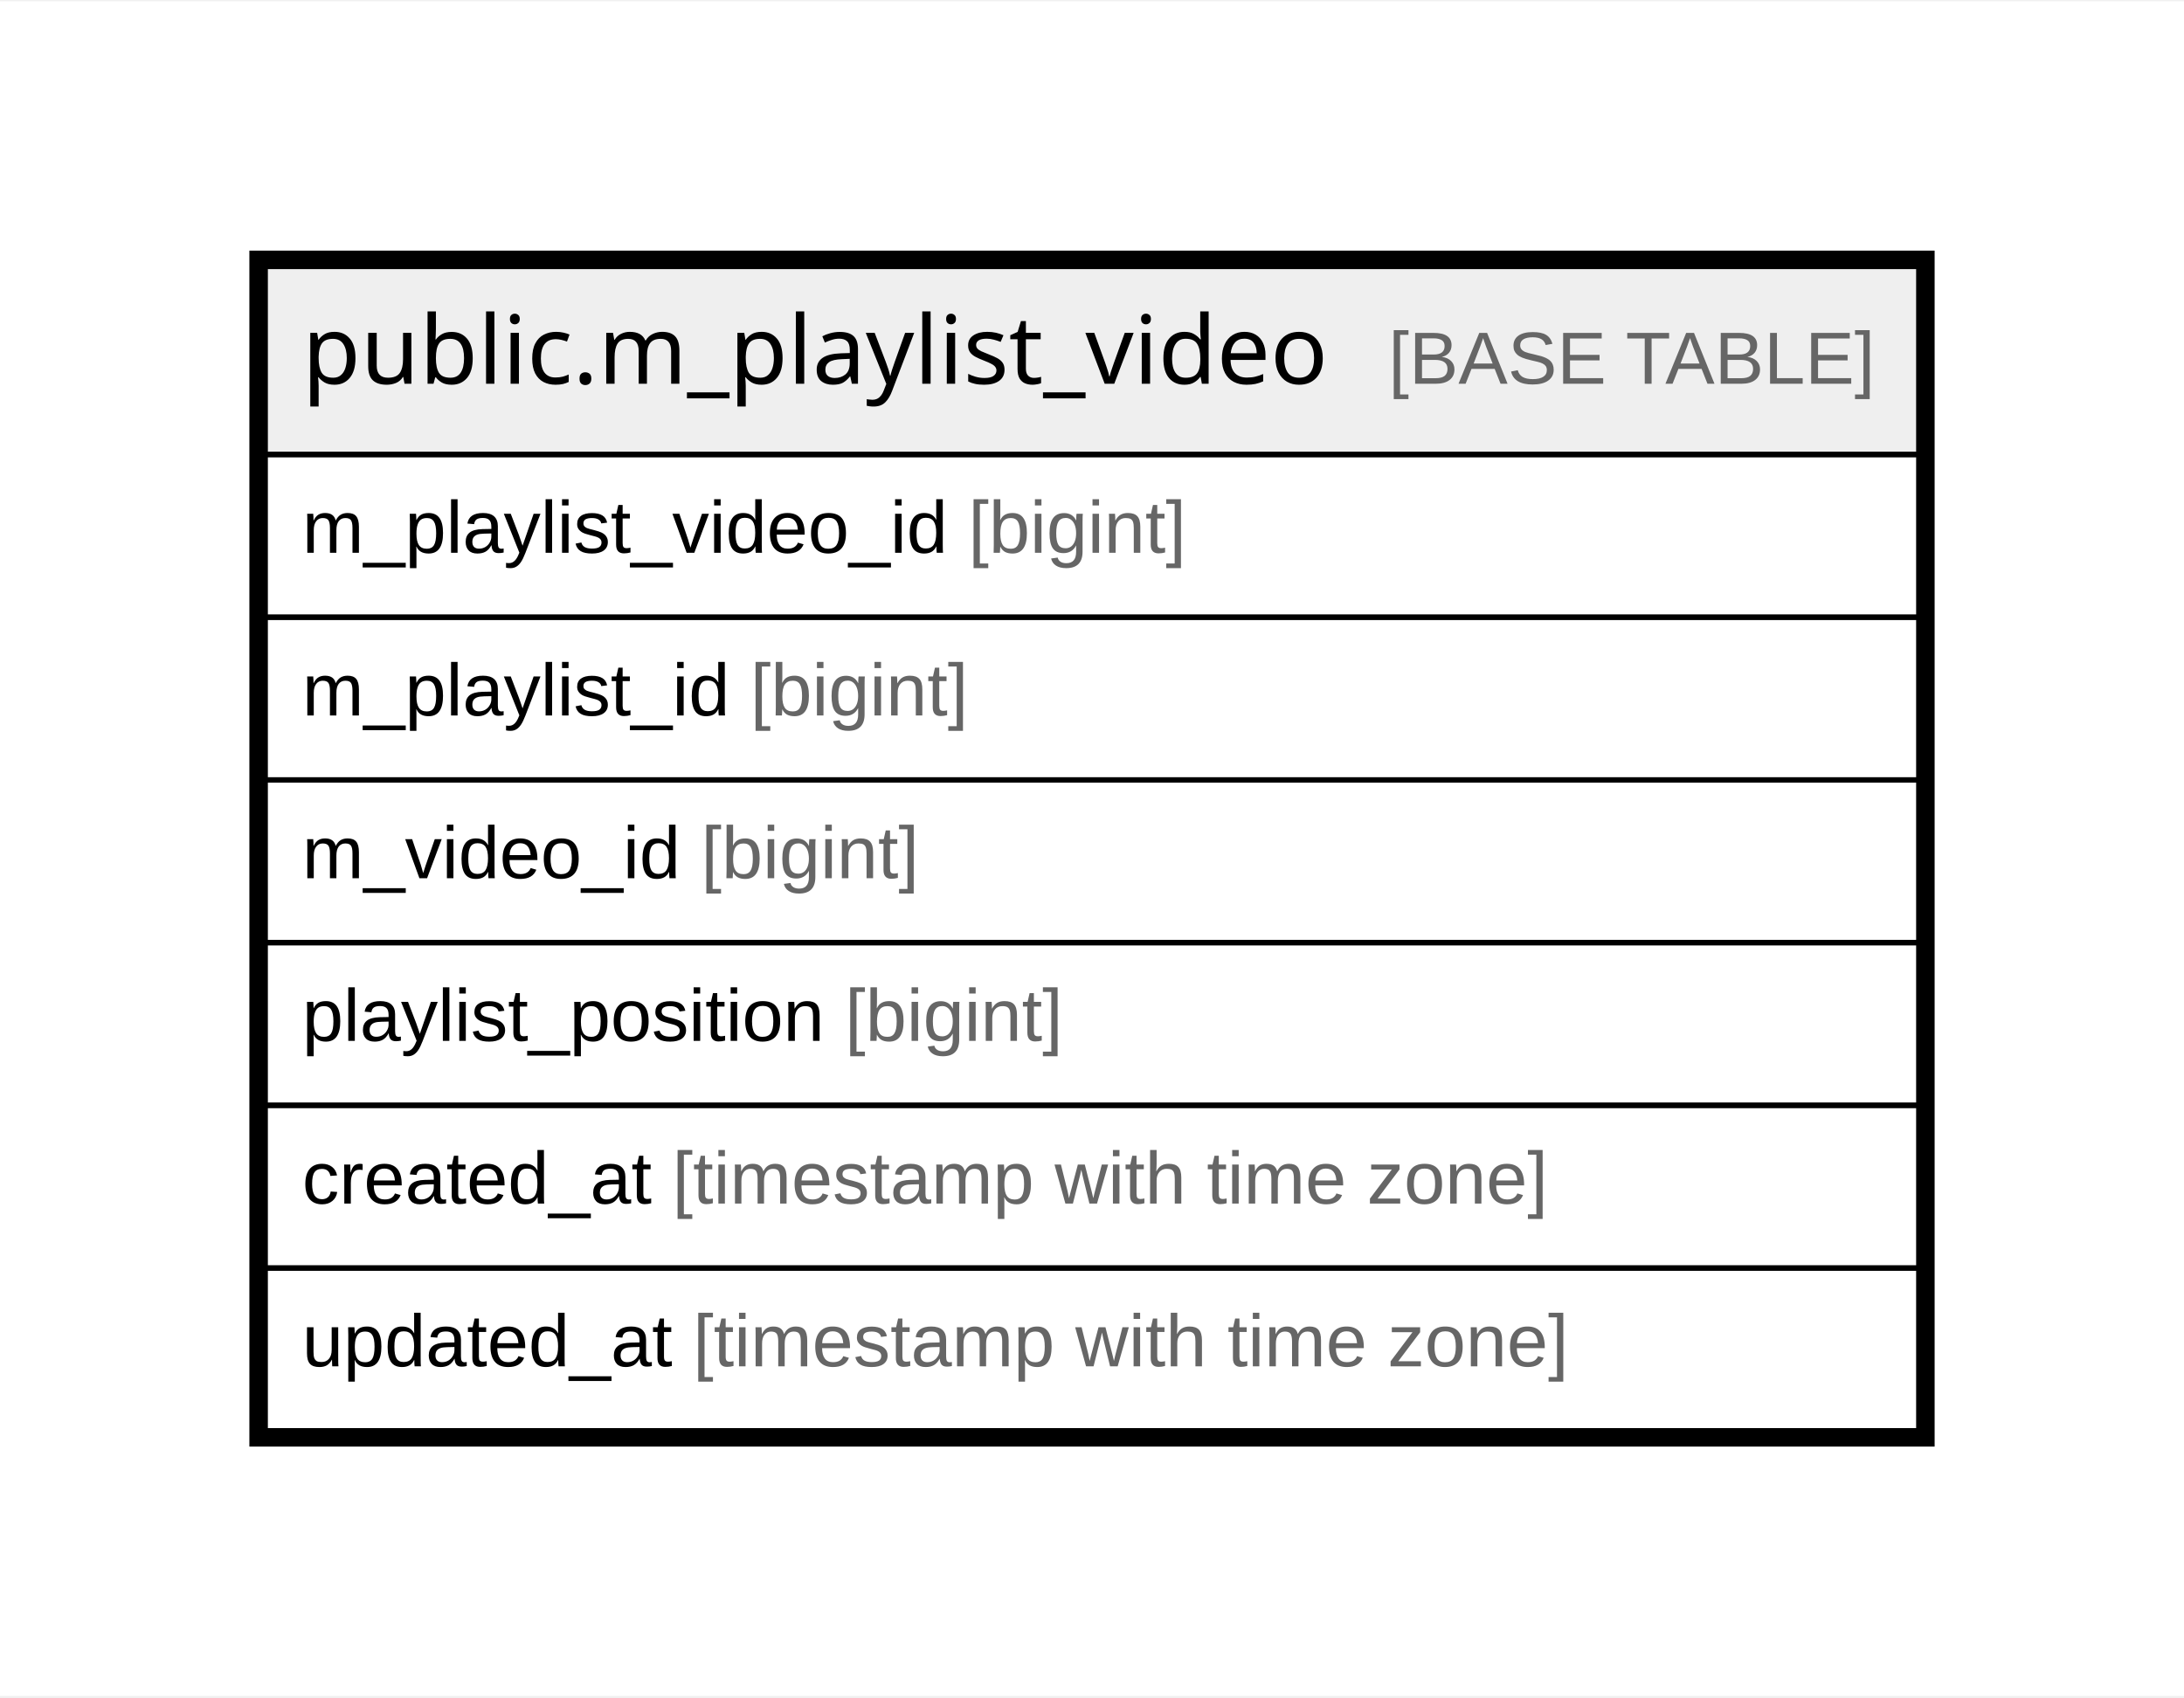
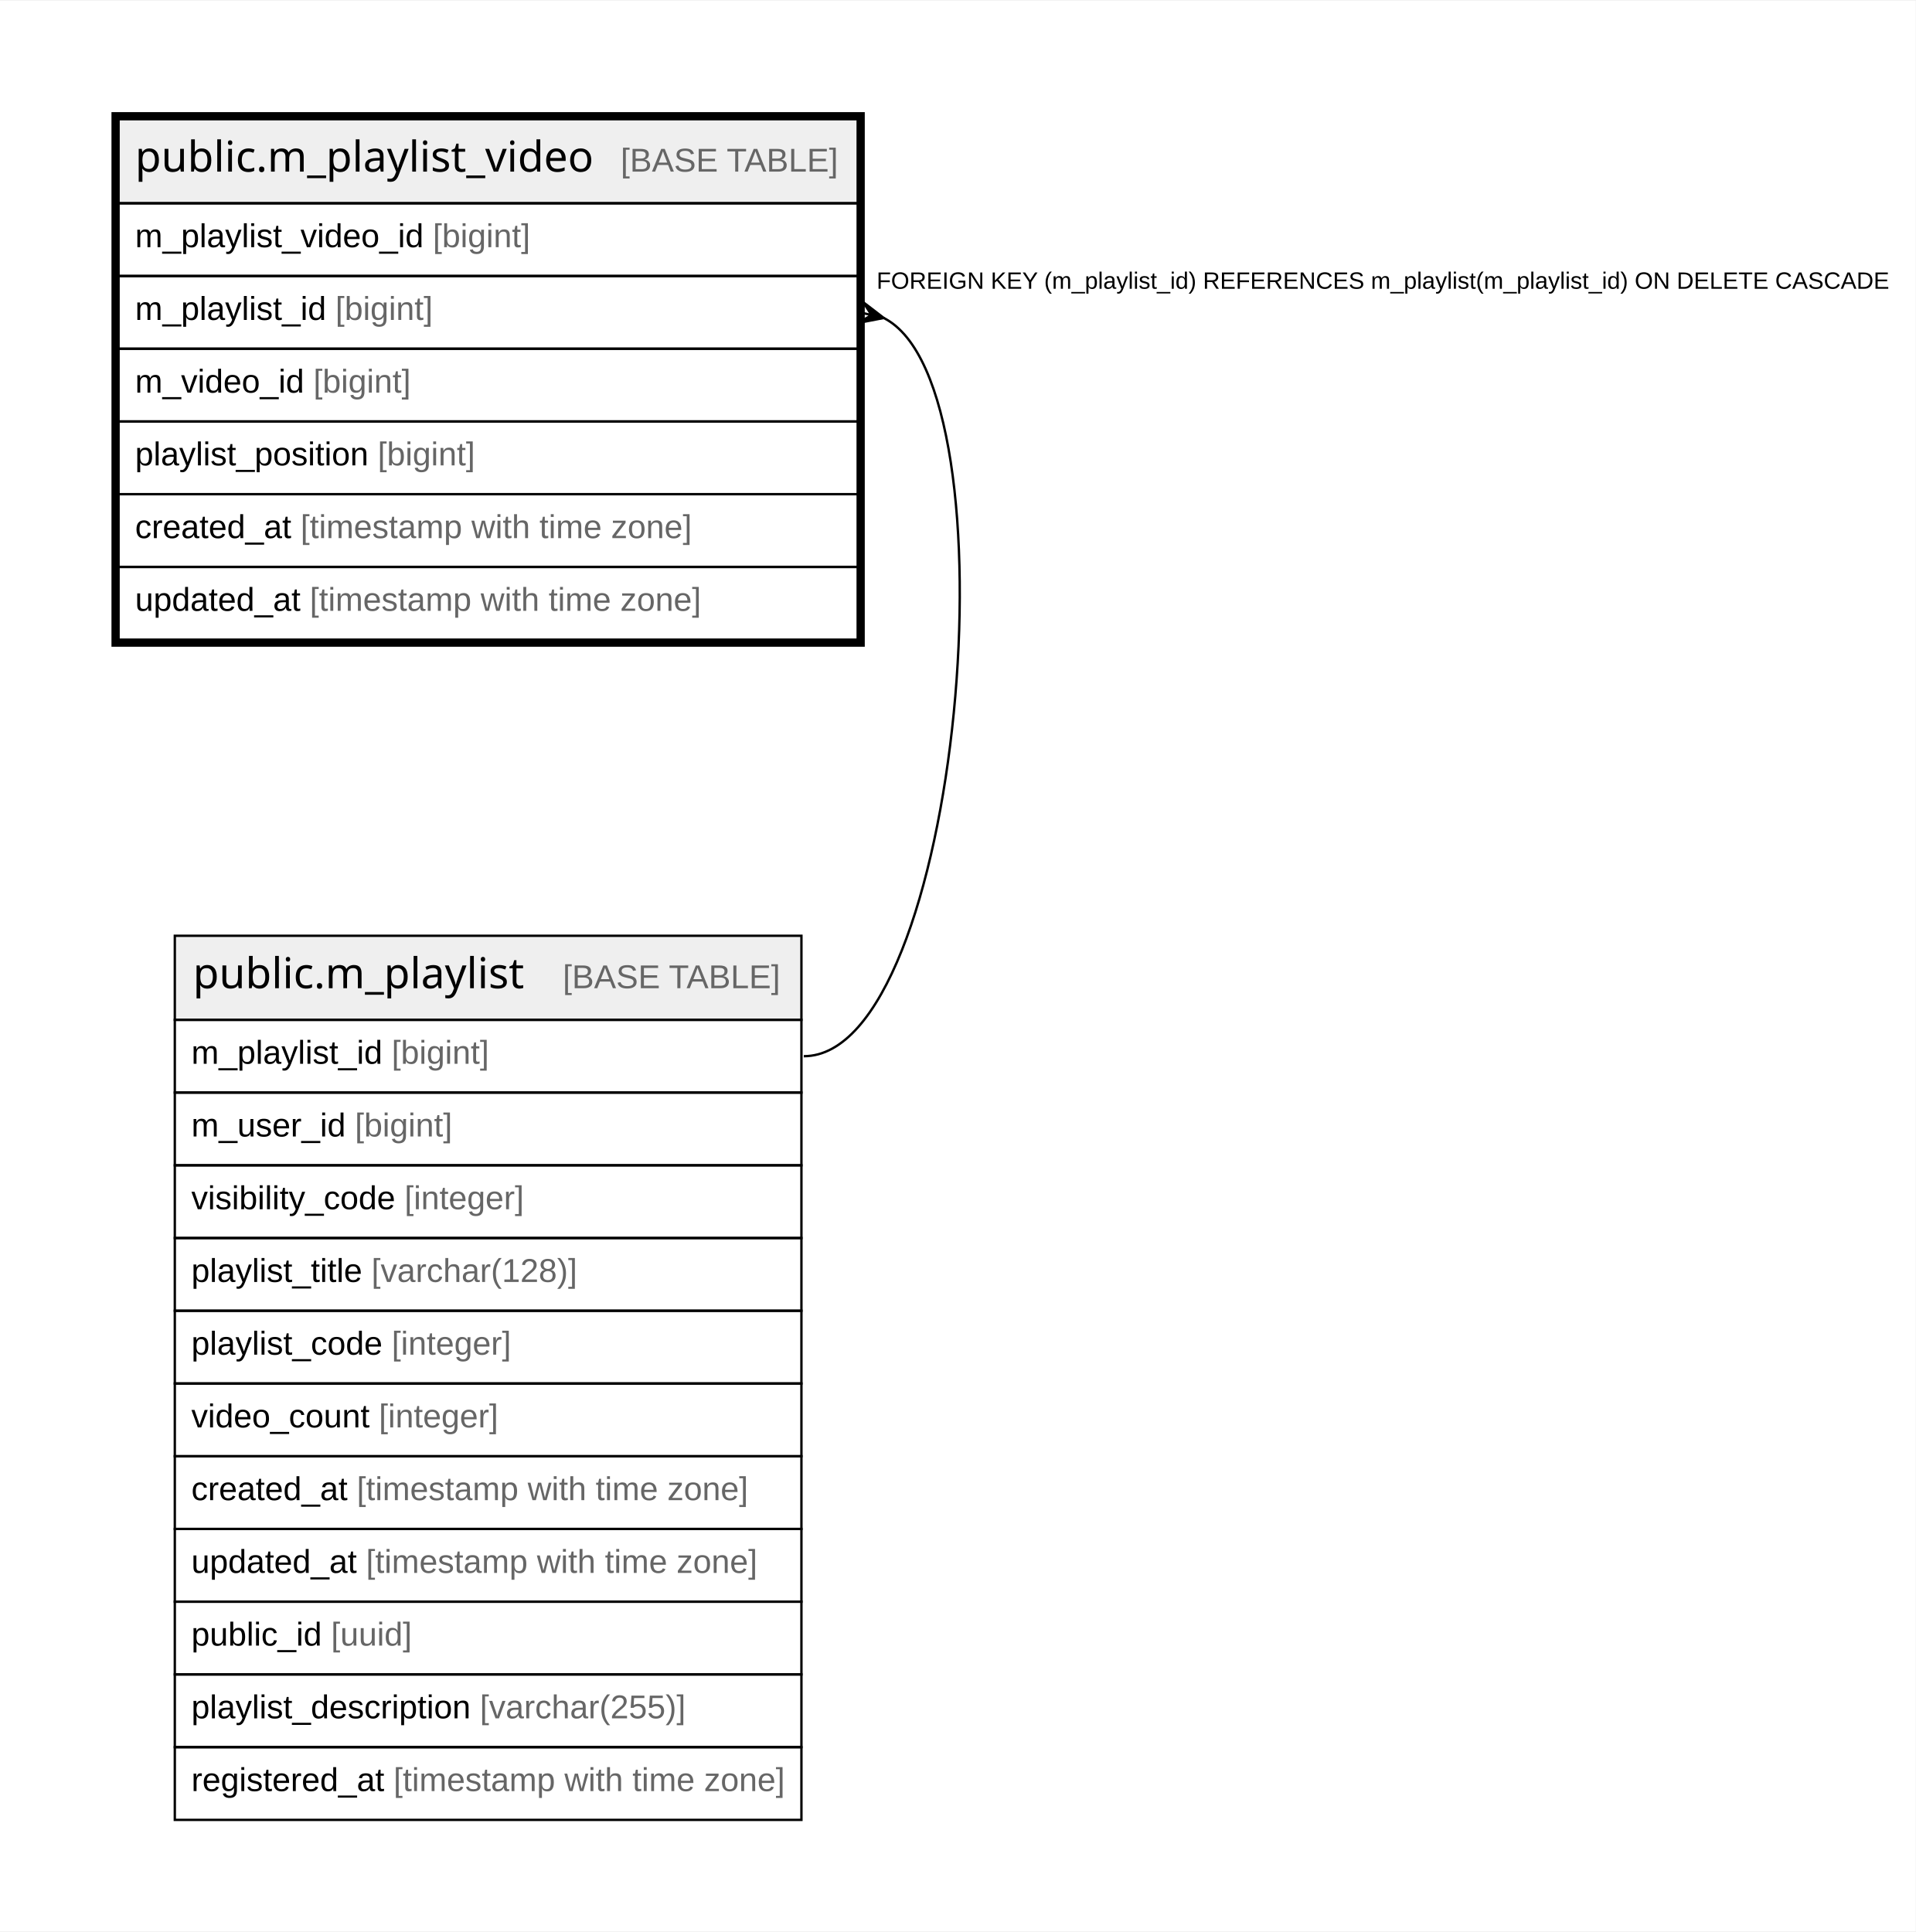
- <svg xmlns="http://www.w3.org/2000/svg" width="413pt" height="321pt" viewBox="0.00 0.00 413.37 320.80">
-   <g id="graph0" class="graph" transform="scale(1 1) rotate(0) translate(4 316.8)">
-     <polygon fill="white" stroke="none" points="-4,4 -4,-316.8 409.37,-316.8 409.37,4 -4,4" />
+ <svg xmlns="http://www.w3.org/2000/svg" width="811pt" height="818pt" viewBox="0.00 0.00 811.16 817.60">
+   <g id="graph0" class="graph" transform="scale(1 1) rotate(0) translate(4 813.6)">
+     <polygon fill="white" stroke="none" points="-4,4 -4,-813.6 807.16,-813.6 807.16,4 -4,4" />
    <g id="node1" class="node">
-       <polygon fill="#efefef" stroke="none" points="46.2,-231 46.2,-266.6 359.17,-266.6 359.17,-231 46.2,-231" />
-       <polygon fill="none" stroke="black" points="46.2,-231 46.2,-266.6 359.17,-266.6 359.17,-231 46.2,-231" />
-       <text text-anchor="start" x="53.2" y="-244.4" font-family="Arial Bold" font-size="18.00">public.m_playlist_video</text>
-       <text text-anchor="start" x="227.68" y="-244.4" font-family="Arial" font-size="14.00">    </text>
-       <text text-anchor="start" x="258.8" y="-244.4" font-family="Arial" font-size="14.00" fill="#666666">[BASE TABLE]</text>
-       <polygon fill="none" stroke="black" points="46.2,-200.2 46.2,-231 359.17,-231 359.17,-200.2 46.2,-200.2" />
-       <text text-anchor="start" x="53.2" y="-212.4" font-family="Arial" font-size="14.00">m_playlist_video_id </text>
-       <text text-anchor="start" x="179.27" y="-212.4" font-family="Arial" font-size="14.00" fill="#666666">[bigint]</text>
-       <polygon fill="none" stroke="black" points="46.2,-169.4 46.2,-200.2 359.17,-200.2 359.17,-169.4 46.2,-169.4" />
-       <text text-anchor="start" x="53.2" y="-181.6" font-family="Arial" font-size="14.00">m_playlist_id </text>
-       <text text-anchor="start" x="138.01" y="-181.6" font-family="Arial" font-size="14.00" fill="#666666">[bigint]</text>
-       <polygon fill="none" stroke="black" points="46.2,-138.6 46.2,-169.4 359.17,-169.4 359.17,-138.6 46.2,-138.6" />
-       <text text-anchor="start" x="53.2" y="-150.8" font-family="Arial" font-size="14.00">m_video_id </text>
-       <text text-anchor="start" x="128.69" y="-150.8" font-family="Arial" font-size="14.00" fill="#666666">[bigint]</text>
-       <polygon fill="none" stroke="black" points="46.2,-107.8 46.2,-138.6 359.17,-138.6 359.17,-107.8 46.2,-107.8" />
-       <text text-anchor="start" x="53.2" y="-120" font-family="Arial" font-size="14.00">playlist_position </text>
-       <text text-anchor="start" x="155.92" y="-120" font-family="Arial" font-size="14.00" fill="#666666">[bigint]</text>
-       <polygon fill="none" stroke="black" points="46.2,-77 46.2,-107.8 359.17,-107.8 359.17,-77 46.2,-77" />
-       <text text-anchor="start" x="53.2" y="-89.2" font-family="Arial" font-size="14.00">created_at </text>
-       <text text-anchor="start" x="123.25" y="-89.2" font-family="Arial" font-size="14.00" fill="#666666">[timestamp with time zone]</text>
-       <polygon fill="none" stroke="black" points="46.2,-46.2 46.2,-77 359.17,-77 359.17,-46.2 46.2,-46.2" />
-       <text text-anchor="start" x="53.2" y="-58.4" font-family="Arial" font-size="14.00">updated_at </text>
-       <text text-anchor="start" x="127.16" y="-58.4" font-family="Arial" font-size="14.00" fill="#666666">[timestamp with time zone]</text>
-       <polygon fill="none" stroke="black" stroke-width="3" points="44.7,-44.7 44.7,-268.1 360.67,-268.1 360.67,-44.7 44.7,-44.7" />
+       <polygon fill="#efefef" stroke="none" points="46.2,-727.8 46.2,-763.4 359.17,-763.4 359.17,-727.8 46.2,-727.8" />
+       <polygon fill="none" stroke="black" points="46.2,-727.8 46.2,-763.4 359.17,-763.4 359.17,-727.8 46.2,-727.8" />
+       <text text-anchor="start" x="53.2" y="-741.2" font-family="Arial Bold" font-size="18.00">public.m_playlist_video</text>
+       <text text-anchor="start" x="227.68" y="-741.2" font-family="Arial" font-size="14.00">    </text>
+       <text text-anchor="start" x="258.8" y="-741.2" font-family="Arial" font-size="14.00" fill="#666666">[BASE TABLE]</text>
+       <polygon fill="none" stroke="black" points="46.2,-697 46.2,-727.8 359.17,-727.8 359.17,-697 46.2,-697" />
+       <text text-anchor="start" x="53.2" y="-709.2" font-family="Arial" font-size="14.00">m_playlist_video_id </text>
+       <text text-anchor="start" x="179.27" y="-709.2" font-family="Arial" font-size="14.00" fill="#666666">[bigint]</text>
+       <polygon fill="none" stroke="black" points="46.2,-666.2 46.2,-697 359.17,-697 359.17,-666.2 46.2,-666.2" />
+       <text text-anchor="start" x="53.2" y="-678.4" font-family="Arial" font-size="14.00">m_playlist_id </text>
+       <text text-anchor="start" x="138.01" y="-678.4" font-family="Arial" font-size="14.00" fill="#666666">[bigint]</text>
+       <polygon fill="none" stroke="black" points="46.2,-635.4 46.2,-666.2 359.17,-666.2 359.17,-635.4 46.2,-635.4" />
+       <text text-anchor="start" x="53.2" y="-647.6" font-family="Arial" font-size="14.00">m_video_id </text>
+       <text text-anchor="start" x="128.69" y="-647.6" font-family="Arial" font-size="14.00" fill="#666666">[bigint]</text>
+       <polygon fill="none" stroke="black" points="46.2,-604.6 46.2,-635.4 359.17,-635.4 359.17,-604.6 46.2,-604.6" />
+       <text text-anchor="start" x="53.2" y="-616.8" font-family="Arial" font-size="14.00">playlist_position </text>
+       <text text-anchor="start" x="155.92" y="-616.8" font-family="Arial" font-size="14.00" fill="#666666">[bigint]</text>
+       <polygon fill="none" stroke="black" points="46.2,-573.8 46.2,-604.6 359.17,-604.6 359.17,-573.8 46.2,-573.8" />
+       <text text-anchor="start" x="53.2" y="-586" font-family="Arial" font-size="14.00">created_at </text>
+       <text text-anchor="start" x="123.25" y="-586" font-family="Arial" font-size="14.00" fill="#666666">[timestamp with time zone]</text>
+       <polygon fill="none" stroke="black" points="46.2,-543 46.2,-573.8 359.17,-573.8 359.17,-543 46.2,-543" />
+       <text text-anchor="start" x="53.2" y="-555.2" font-family="Arial" font-size="14.00">updated_at </text>
+       <text text-anchor="start" x="127.16" y="-555.2" font-family="Arial" font-size="14.00" fill="#666666">[timestamp with time zone]</text>
+       <polygon fill="none" stroke="black" stroke-width="3" points="44.7,-541.5 44.7,-764.9 360.67,-764.9 360.67,-541.5 44.7,-541.5" />
+     </g>
+     <g id="node2" class="node">
+       <polygon fill="#efefef" stroke="none" points="70.02,-382 70.02,-417.6 335.35,-417.6 335.35,-382 70.02,-382" />
+       <polygon fill="none" stroke="black" points="70.02,-382 70.02,-417.6 335.35,-417.6 335.35,-382 70.02,-382" />
+       <text text-anchor="start" x="77.7" y="-395.4" font-family="Arial Bold" font-size="18.00">public.m_playlist</text>
+       <text text-anchor="start" x="203.19" y="-395.4" font-family="Arial" font-size="14.00">    </text>
+       <text text-anchor="start" x="234.3" y="-395.4" font-family="Arial" font-size="14.00" fill="#666666">[BASE TABLE]</text>
+       <polygon fill="none" stroke="black" points="70.02,-351.2 70.02,-382 335.35,-382 335.35,-351.2 70.02,-351.2" />
+       <text text-anchor="start" x="77.02" y="-363.4" font-family="Arial" font-size="14.00">m_playlist_id </text>
+       <text text-anchor="start" x="161.83" y="-363.4" font-family="Arial" font-size="14.00" fill="#666666">[bigint]</text>
+       <polygon fill="none" stroke="black" points="70.02,-320.4 70.02,-351.2 335.35,-351.2 335.35,-320.4 70.02,-320.4" />
+       <text text-anchor="start" x="77.02" y="-332.6" font-family="Arial" font-size="14.00">m_user_id </text>
+       <text text-anchor="start" x="146.27" y="-332.6" font-family="Arial" font-size="14.00" fill="#666666">[bigint]</text>
+       <polygon fill="none" stroke="black" points="70.02,-289.6 70.02,-320.4 335.35,-320.4 335.35,-289.6 70.02,-289.6" />
+       <text text-anchor="start" x="77.02" y="-301.8" font-family="Arial" font-size="14.00">visibility_code </text>
+       <text text-anchor="start" x="167.28" y="-301.8" font-family="Arial" font-size="14.00" fill="#666666">[integer]</text>
+       <polygon fill="none" stroke="black" points="70.02,-258.8 70.02,-289.6 335.35,-289.6 335.35,-258.8 70.02,-258.8" />
+       <text text-anchor="start" x="77.02" y="-271" font-family="Arial" font-size="14.00">playlist_title </text>
+       <text text-anchor="start" x="153.27" y="-271" font-family="Arial" font-size="14.00" fill="#666666">[varchar(128)]</text>
+       <polygon fill="none" stroke="black" points="70.02,-228 70.02,-258.8 335.35,-258.8 335.35,-228 70.02,-228" />
+       <text text-anchor="start" x="77.02" y="-240.2" font-family="Arial" font-size="14.00">playlist_code </text>
+       <text text-anchor="start" x="161.85" y="-240.2" font-family="Arial" font-size="14.00" fill="#666666">[integer]</text>
+       <polygon fill="none" stroke="black" points="70.02,-197.2 70.02,-228 335.35,-228 335.35,-197.2 70.02,-197.2" />
+       <text text-anchor="start" x="77.02" y="-209.4" font-family="Arial" font-size="14.00">video_count </text>
+       <text text-anchor="start" x="156.41" y="-209.4" font-family="Arial" font-size="14.00" fill="#666666">[integer]</text>
+       <polygon fill="none" stroke="black" points="70.02,-166.4 70.02,-197.2 335.35,-197.2 335.35,-166.4 70.02,-166.4" />
+       <text text-anchor="start" x="77.02" y="-178.6" font-family="Arial" font-size="14.00">created_at </text>
+       <text text-anchor="start" x="147.07" y="-178.6" font-family="Arial" font-size="14.00" fill="#666666">[timestamp with time zone]</text>
+       <polygon fill="none" stroke="black" points="70.02,-135.6 70.02,-166.4 335.35,-166.4 335.35,-135.6 70.02,-135.6" />
+       <text text-anchor="start" x="77.02" y="-147.8" font-family="Arial" font-size="14.00">updated_at </text>
+       <text text-anchor="start" x="150.98" y="-147.8" font-family="Arial" font-size="14.00" fill="#666666">[timestamp with time zone]</text>
+       <polygon fill="none" stroke="black" points="70.02,-104.8 70.02,-135.6 335.35,-135.6 335.35,-104.8 70.02,-104.8" />
+       <text text-anchor="start" x="77.02" y="-117" font-family="Arial" font-size="14.00">public_id </text>
+       <text text-anchor="start" x="136.17" y="-117" font-family="Arial" font-size="14.00" fill="#666666">[uuid]</text>
+       <polygon fill="none" stroke="black" points="70.02,-74 70.02,-104.8 335.35,-104.8 335.35,-74 70.02,-74" />
+       <text text-anchor="start" x="77.02" y="-86.2" font-family="Arial" font-size="14.00">playlist_description </text>
+       <text text-anchor="start" x="199.19" y="-86.2" font-family="Arial" font-size="14.00" fill="#666666">[varchar(255)]</text>
+       <polygon fill="none" stroke="black" points="70.02,-43.2 70.02,-74 335.35,-74 335.35,-43.2 70.02,-43.2" />
+       <text text-anchor="start" x="77.02" y="-55.4" font-family="Arial" font-size="14.00">registered_at </text>
+       <text text-anchor="start" x="162.63" y="-55.4" font-family="Arial" font-size="14.00" fill="#666666">[timestamp with time zone]</text>
+     </g>
+     <g id="edge1" class="edge">
+       <path fill="none" stroke="black" d="M370.14,-679.25C427.83,-650.42 402.98,-366.6 336.35,-366.6" />
+       <polygon fill="black" stroke="black" points="370.23,-679.23 359.46,-677.14 365.04,-680.45 360.82,-681.45 360.82,-681.45 360.82,-681.45 365.04,-680.45 361.53,-685.9 370.23,-679.23" />
+       <text text-anchor="start" x="367.17" y="-691.6" font-family="Arial" font-size="10.00">FOREIGN KEY (m_playlist_id) REFERENCES m_playlist(m_playlist_id) ON DELETE CASCADE</text>
    </g>
  </g>
</svg>
